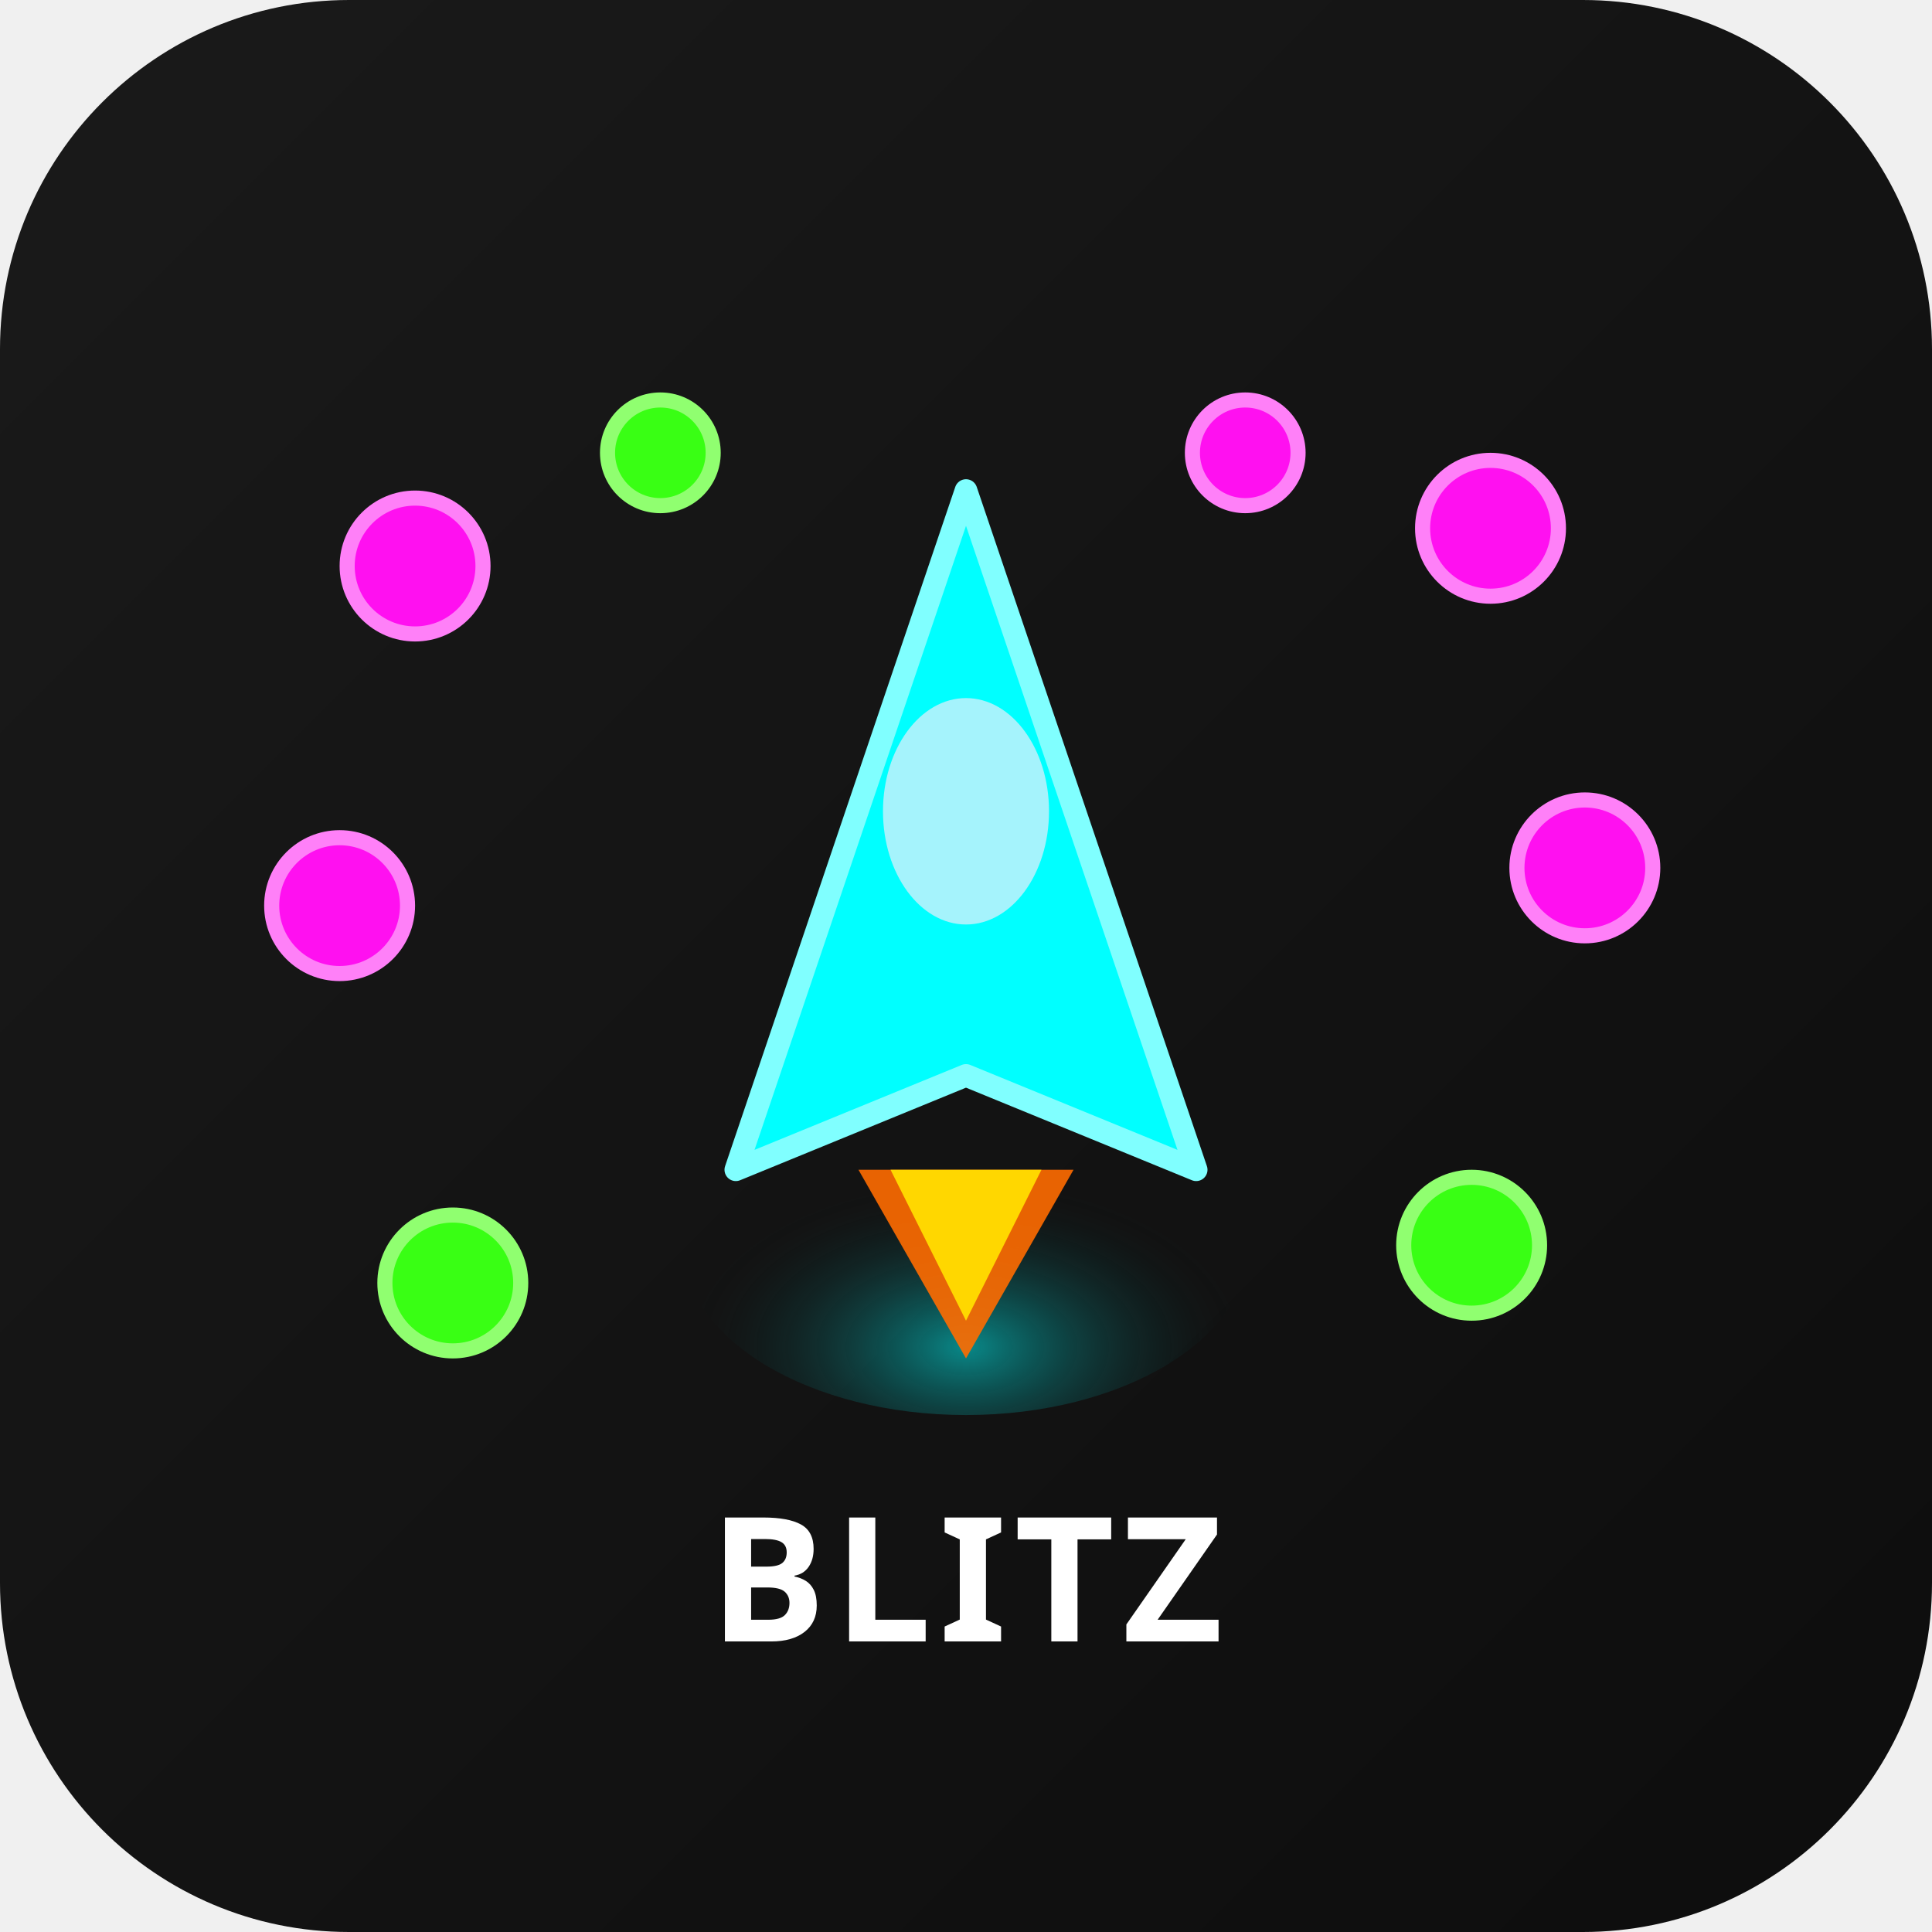
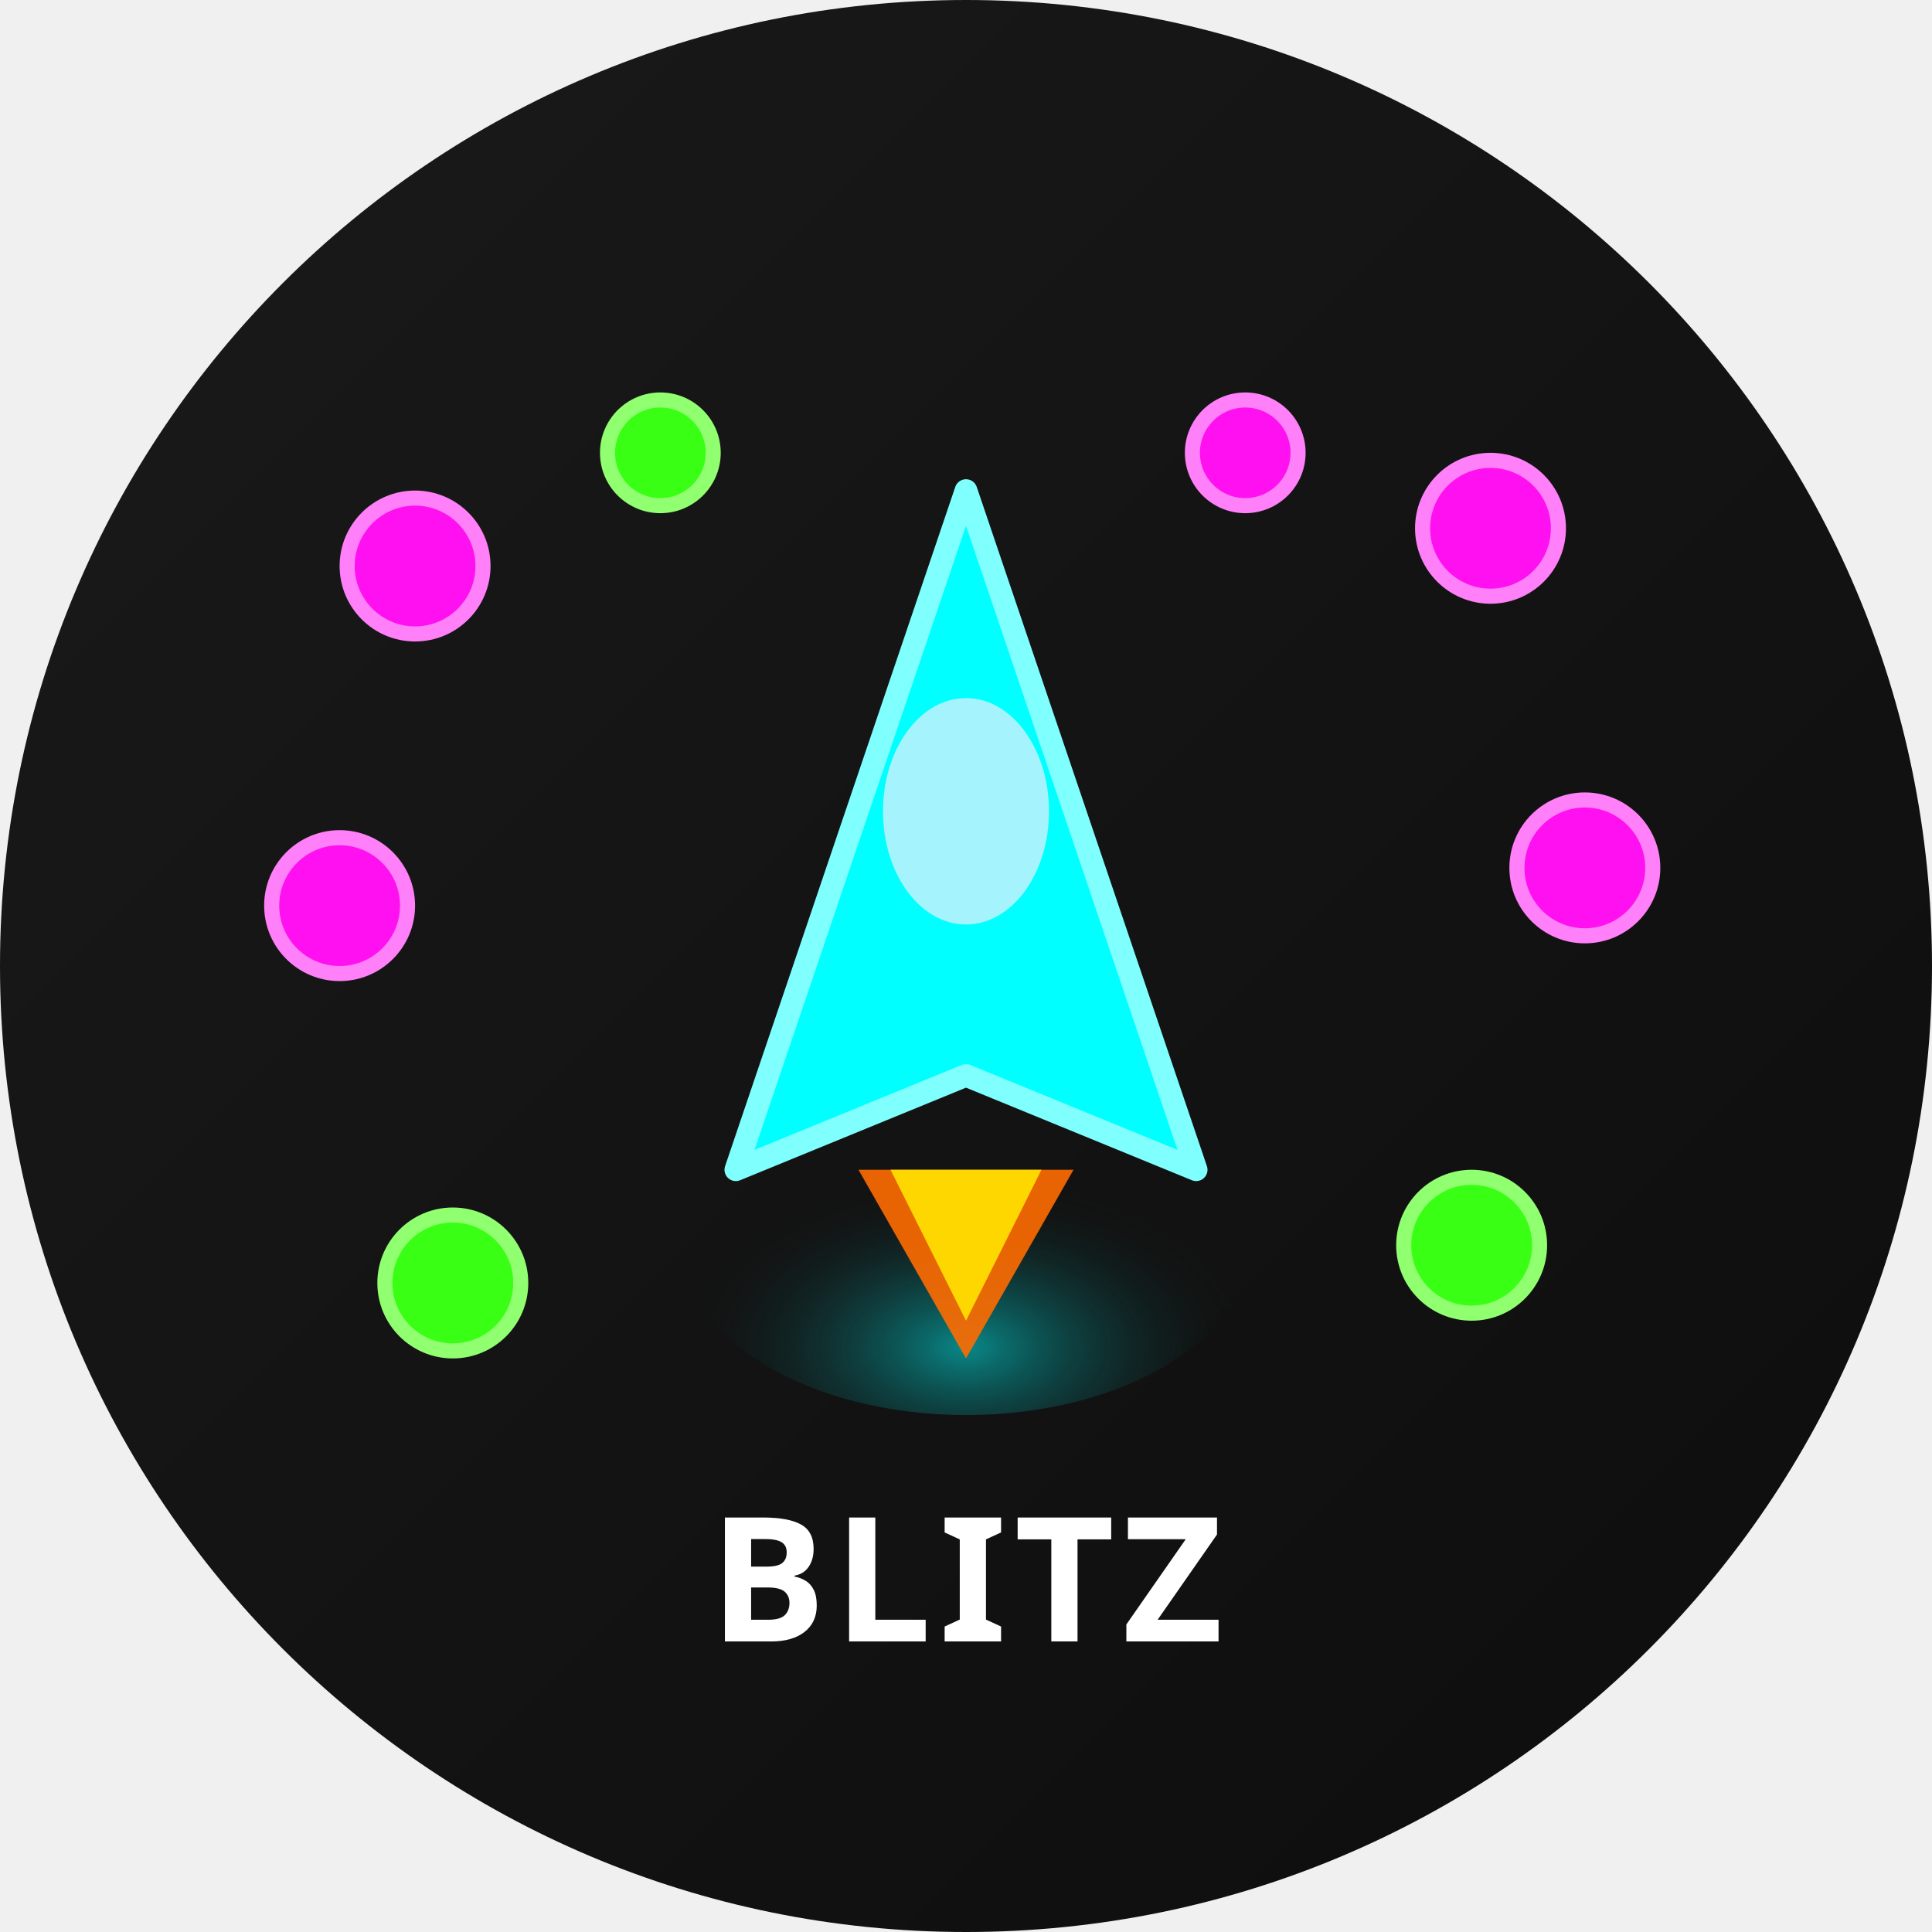
<svg xmlns="http://www.w3.org/2000/svg" viewBox="0 0 1024 1024">
  <defs>
    <linearGradient id="bg10" x1="0%" y1="0%" x2="100%" y2="100%">
      <stop offset="0%" stop-color="#1A1A1A" />
      <stop offset="100%" stop-color="#0D0D0D" />
    </linearGradient>
    <radialGradient id="engineGlow10" cx="50%" cy="80%" r="50%">
      <stop offset="0%" stop-color="#00FFFF" stop-opacity="0.5" />
      <stop offset="100%" stop-color="#0D0D0D" stop-opacity="0" />
    </radialGradient>
  </defs>
-   <rect width="1024" height="1024" rx="185" fill="url(#bg10)" />
+   <circle cx="512" cy="512" r="512" fill="url(#bg10)" />
  <ellipse cx="512" cy="660" rx="150" ry="90" fill="url(#engineGlow10)" />
  <polygon points="512,260 390,620 512,570 634,620" fill="#00FFFF" stroke="#80FFFF" stroke-width="12" stroke-linejoin="round" />
  <ellipse cx="512" cy="430" rx="44" ry="60" fill="#A5F3FC" />
  <polygon points="455,620 512,720 569,620" fill="#FF6B00" opacity="0.9" />
  <polygon points="472,620 512,700 552,620" fill="#FFD700" />
  <circle cx="220" cy="300" r="36" fill="#FF10F0" stroke="#FF80F8" stroke-width="8" />
  <circle cx="790" cy="280" r="36" fill="#FF10F0" stroke="#FF80F8" stroke-width="8" />
  <circle cx="180" cy="480" r="36" fill="#FF10F0" stroke="#FF80F8" stroke-width="8" />
  <circle cx="840" cy="460" r="36" fill="#FF10F0" stroke="#FF80F8" stroke-width="8" />
  <circle cx="240" cy="680" r="36" fill="#39FF14" stroke="#90FF70" stroke-width="8" />
  <circle cx="780" cy="660" r="36" fill="#39FF14" stroke="#90FF70" stroke-width="8" />
  <circle cx="350" cy="240" r="28" fill="#39FF14" stroke="#90FF70" stroke-width="8" />
  <circle cx="660" cy="240" r="28" fill="#FF10F0" stroke="#FF80F8" stroke-width="8" />
  <text x="512" y="870" font-family="Arial Black, sans-serif" font-size="92" font-weight="900" fill="white" text-anchor="middle" letter-spacing="4">BLITZ</text>
</svg>
